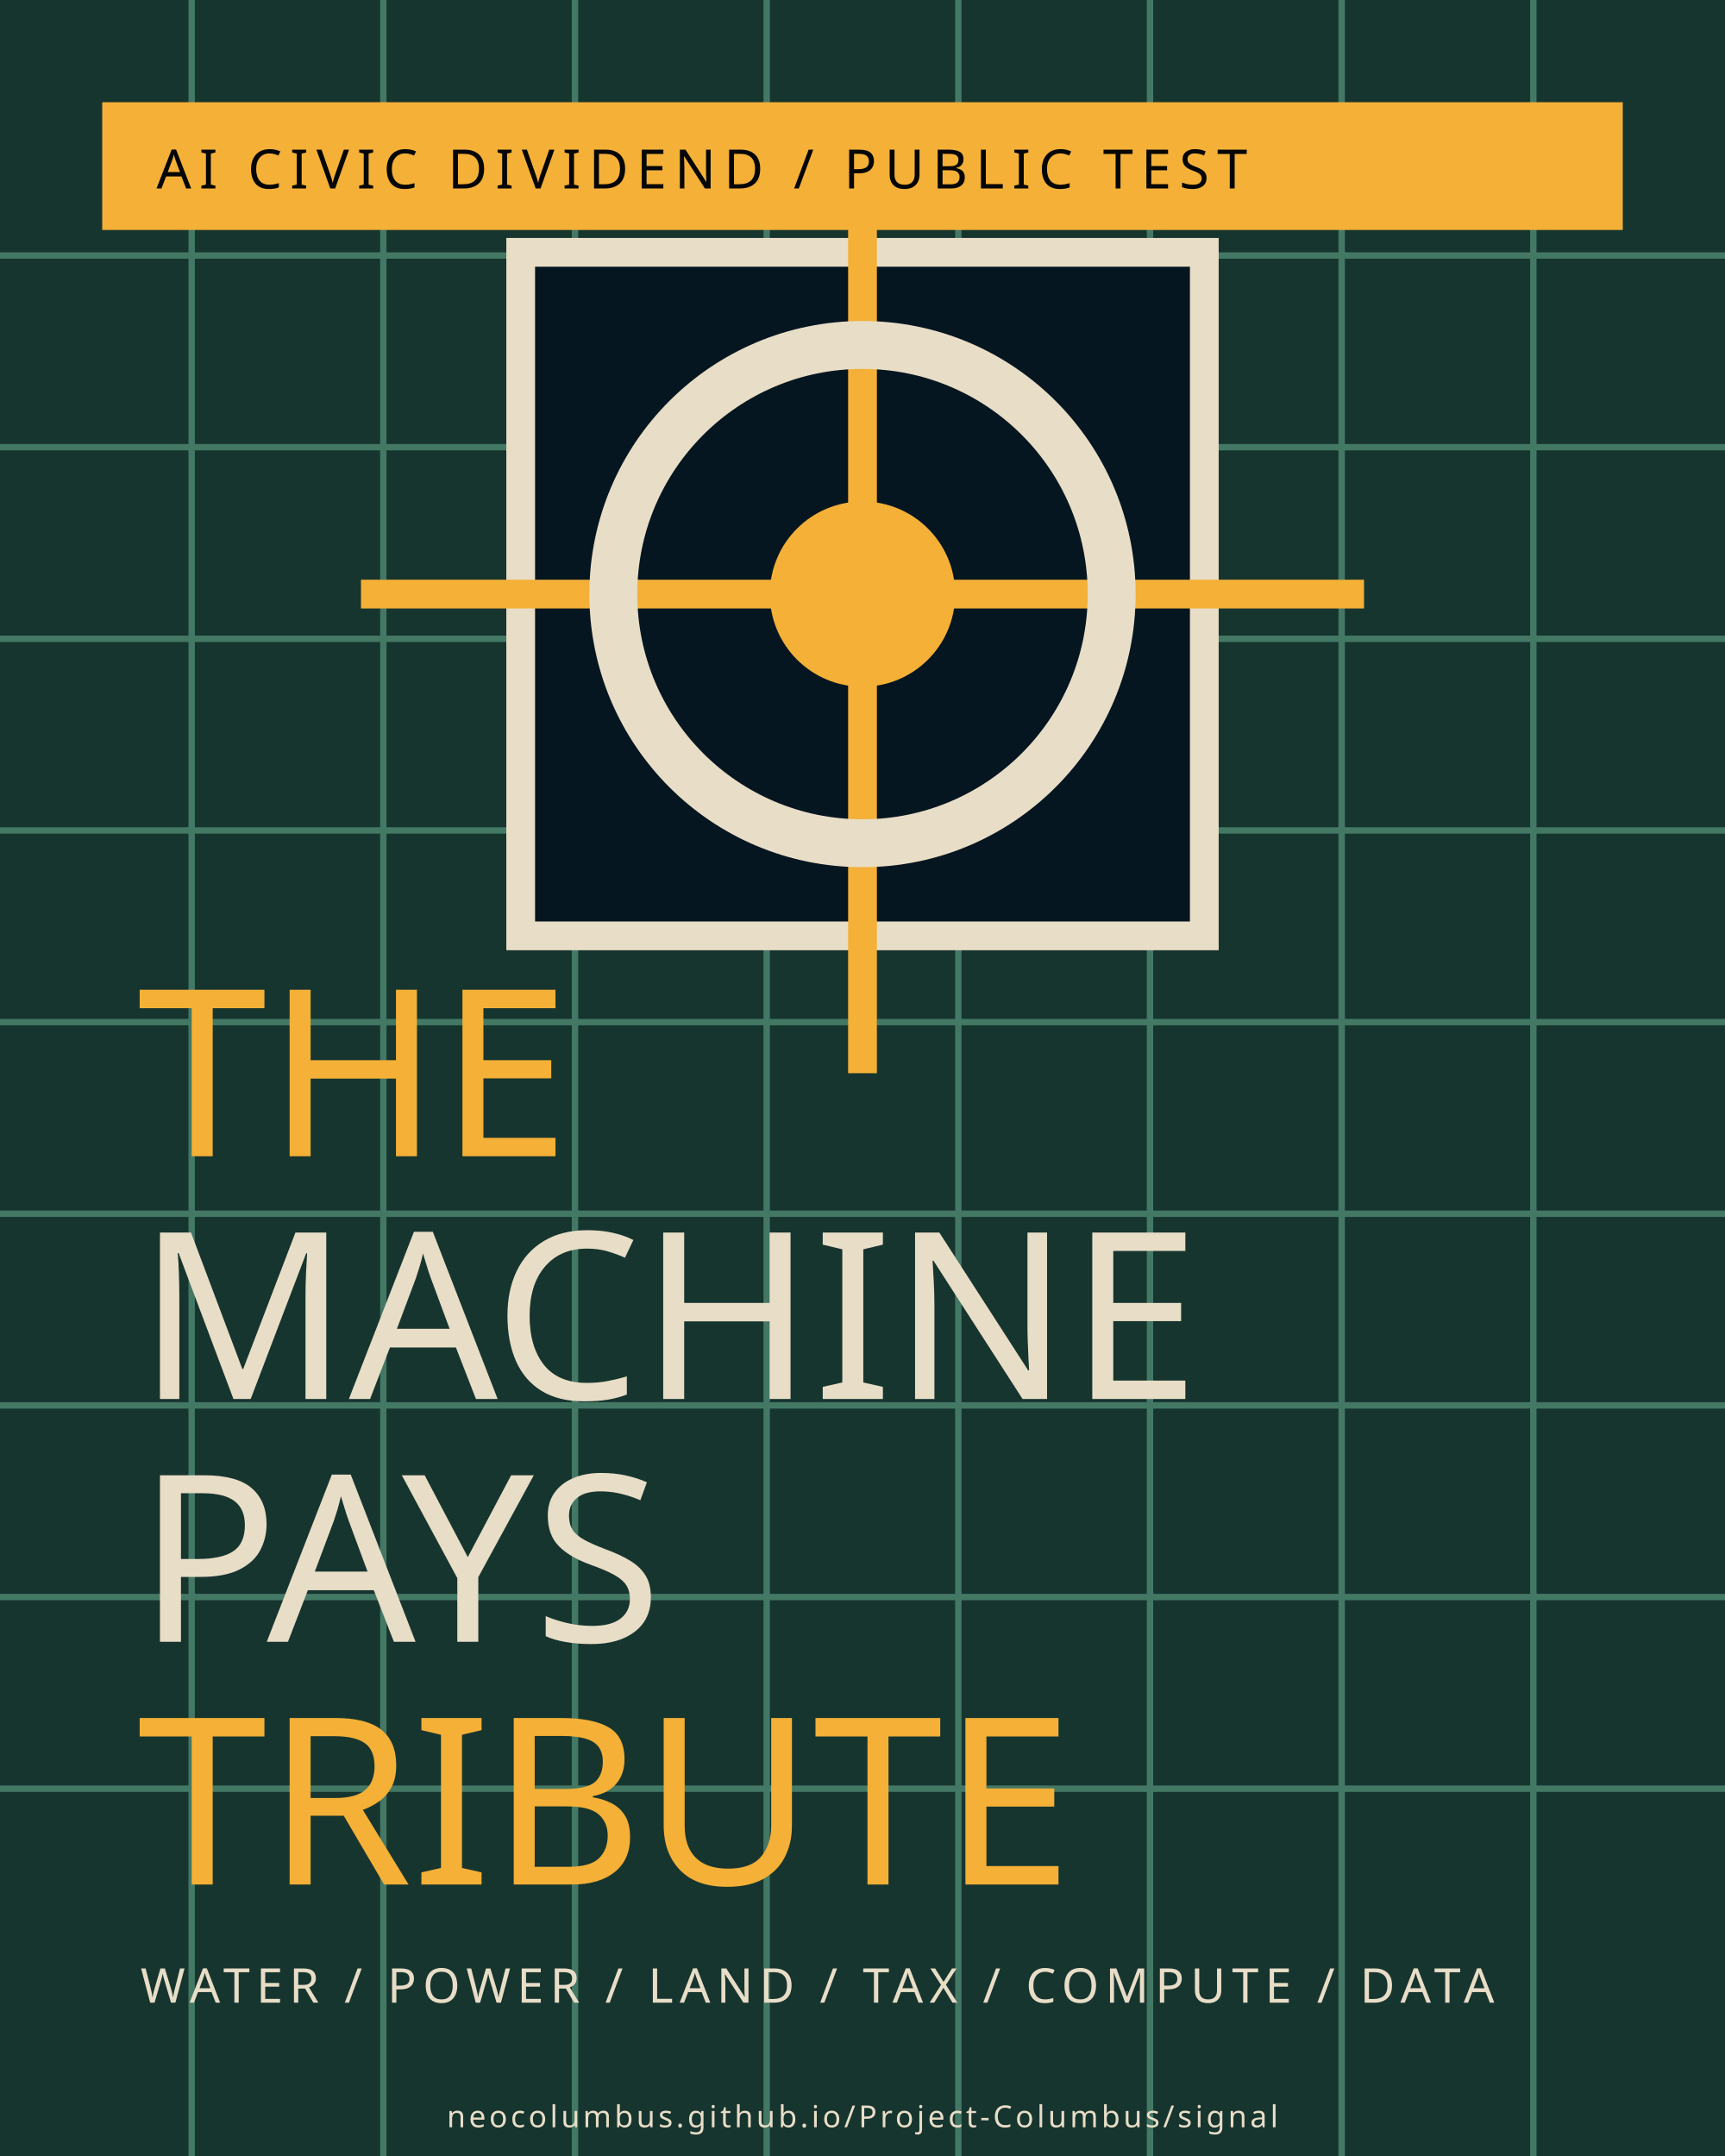
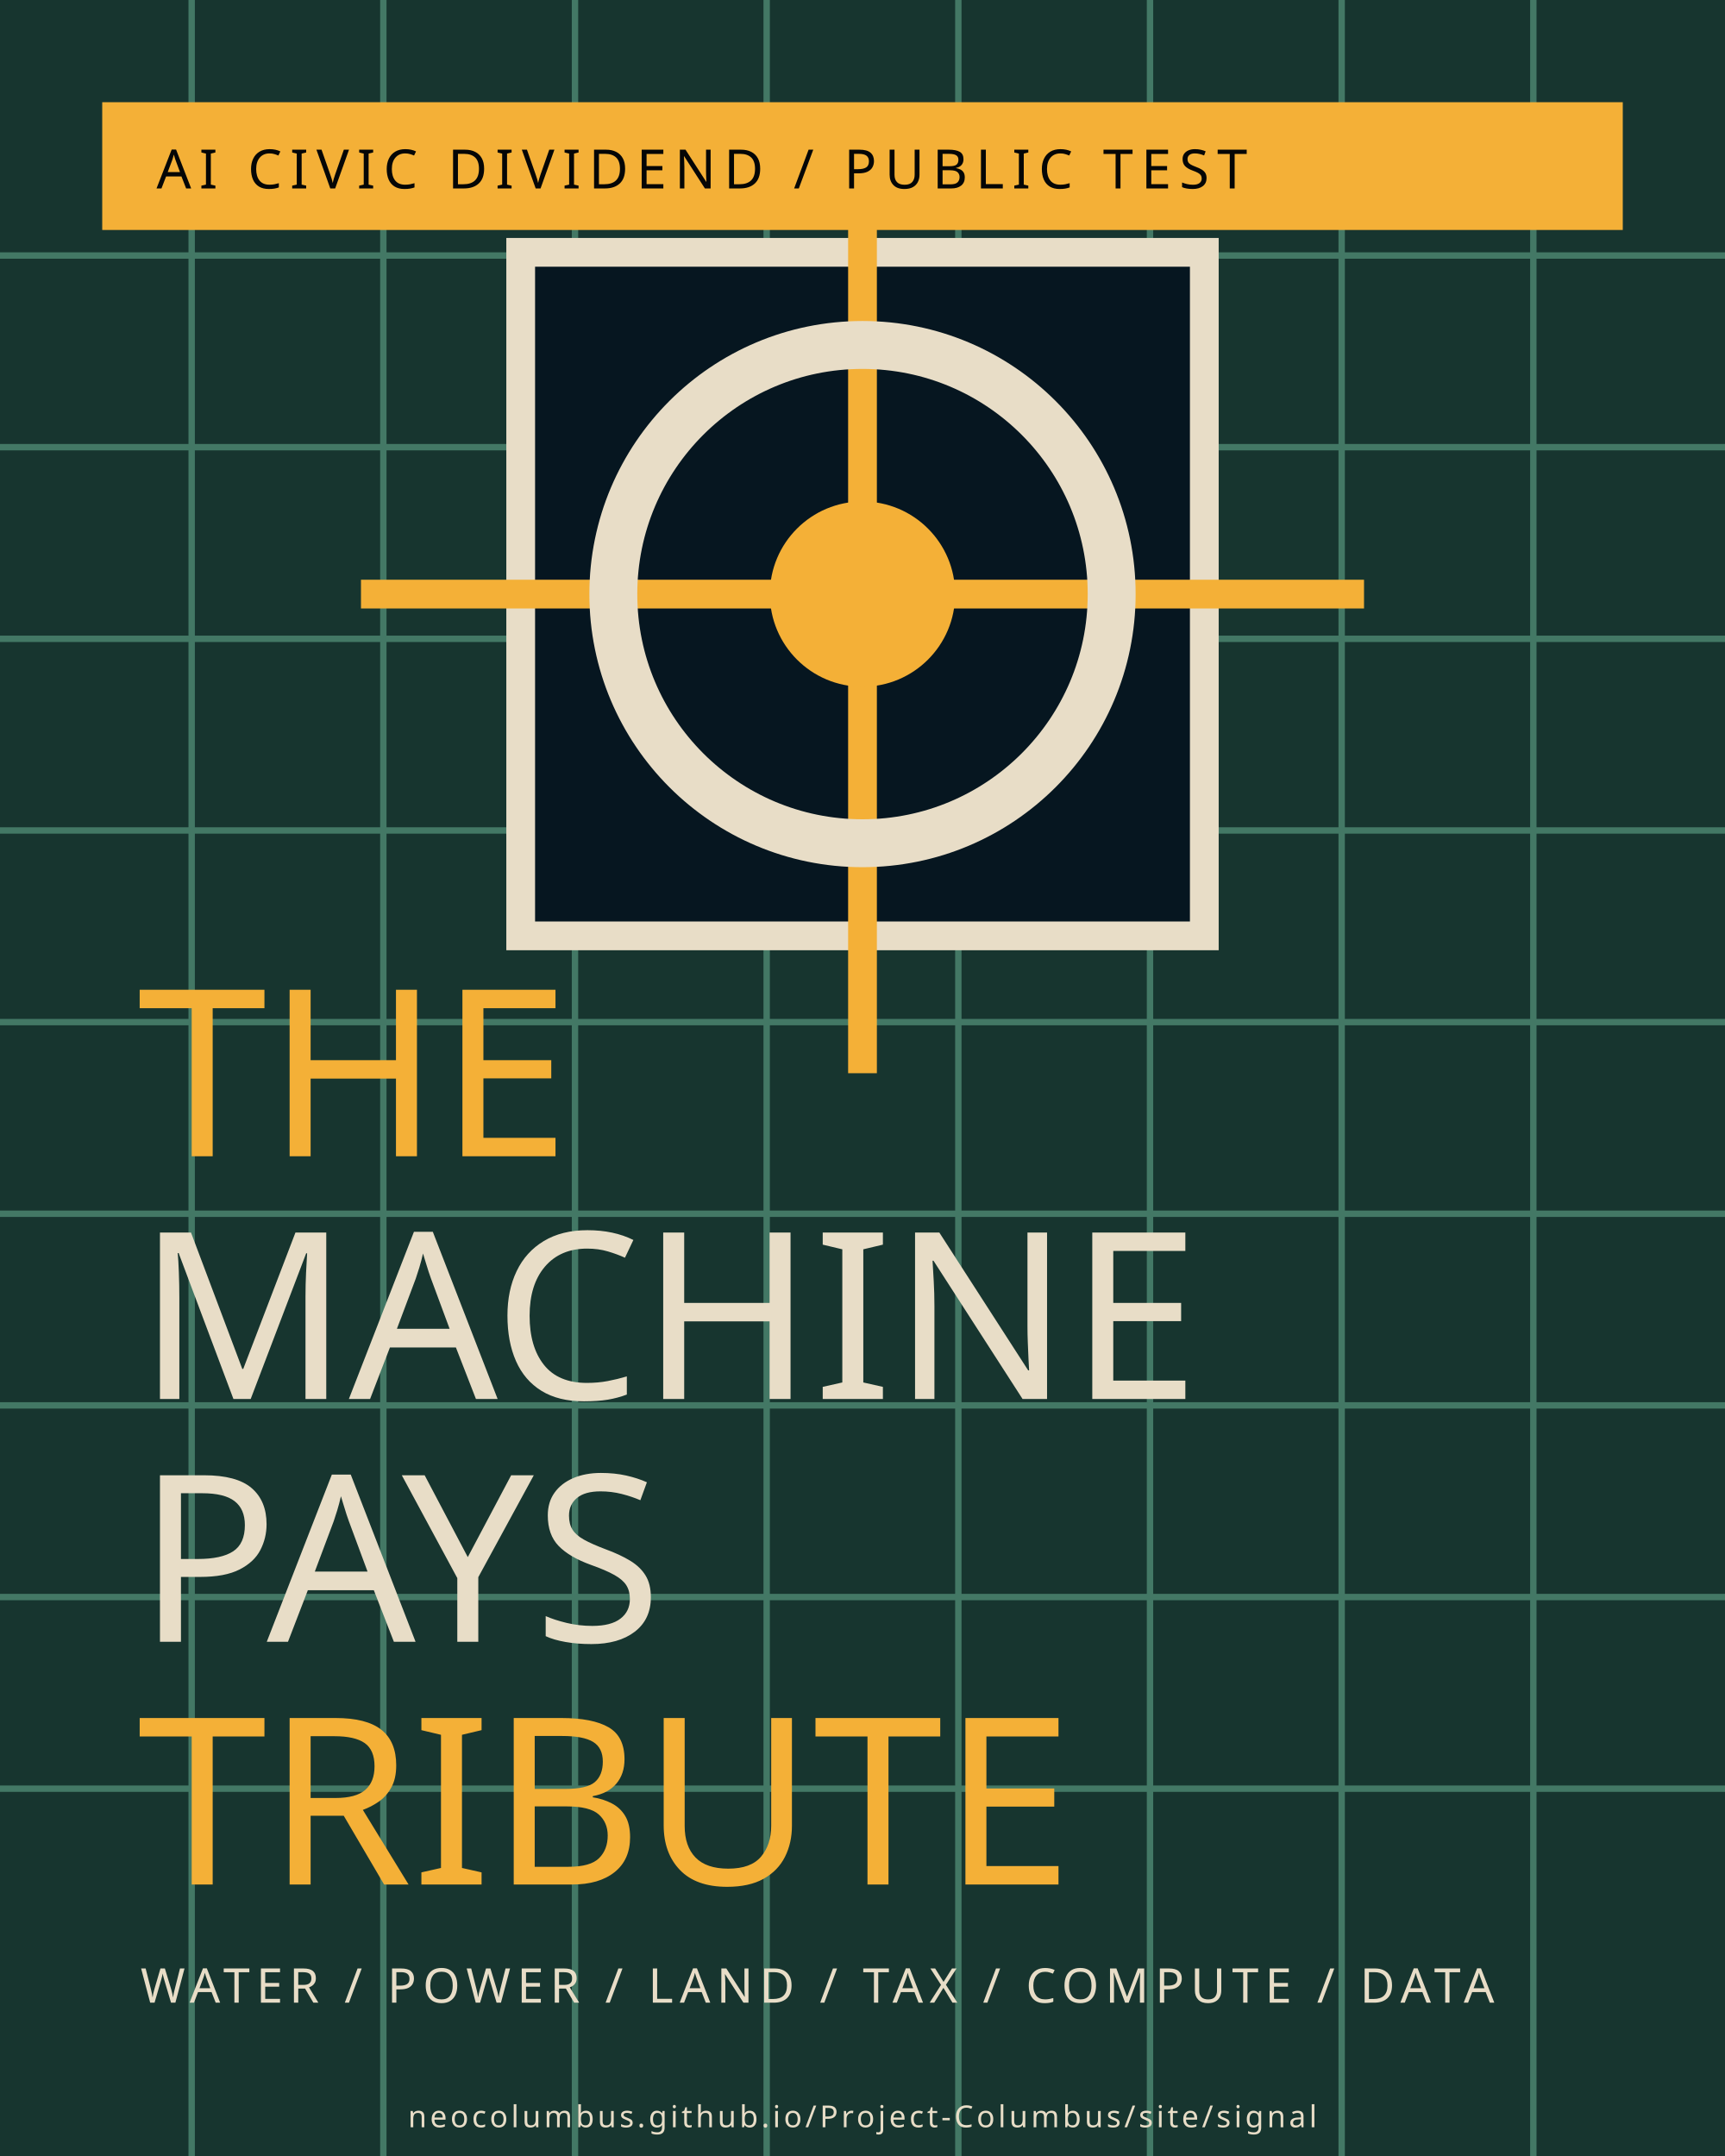
<svg xmlns="http://www.w3.org/2000/svg" viewBox="0 0 1080 1350" role="img" aria-labelledby="title desc">
  <rect width="1080" height="1350" fill="#17352F" />
  <g opacity="0.78">
    <path d="M0 160h1080M0 280h1080M0 400h1080M0 520h1080M0 640h1080M0 760h1080M0 880h1080M0 1000h1080M0 1120h1080" stroke="#4F8A74" stroke-width="4" />
    <path d="M120 0v1350M240 0v1350M360 0v1350M480 0v1350M600 0v1350M720 0v1350M840 0v1350M960 0v1350" stroke="#4F8A74" stroke-width="4" />
  </g>
  <g transform="translate(540 372)">
    <rect x="-214" y="-214" width="428" height="428" fill="#061620" stroke="#E8DDC7" stroke-width="18" />
    <path d="M-314 0h628M0-300v600" stroke="#F4B037" stroke-width="18" />
    <circle r="156" fill="none" stroke="#E8DDC7" stroke-width="30" />
    <circle r="58" fill="#F4B037" />
  </g>
  <rect x="64" y="64" width="952" height="80" fill="#F4B037" />
  <text x="98" y="118" fill="#050606" font-family="Arial Black, Impact, sans-serif" font-size="34" letter-spacing="5">AI CIVIC DIVIDEND / PUBLIC TEST</text>
  <text x="86" y="724" fill="#F4B037" font-family="Impact, Arial Black, sans-serif" font-size="146">THE</text>
  <text x="86" y="876" fill="#E8DDC7" font-family="Impact, Arial Black, sans-serif" font-size="146">MACHINE</text>
  <text x="86" y="1028" fill="#E8DDC7" font-family="Impact, Arial Black, sans-serif" font-size="146">PAYS</text>
  <text x="86" y="1180" fill="#F4B037" font-family="Impact, Arial Black, sans-serif" font-size="146">TRIBUTE</text>
  <text x="88" y="1254" fill="#E8DDC7" font-family="Arial Black, Impact, sans-serif" font-size="30" letter-spacing="4">WATER / POWER / LAND / TAX / COMPUTE / DATA</text>
-   <text x="540" y="1332" text-anchor="middle" fill="#E8DDC7" font-family="Arial Black, Impact, sans-serif" font-size="19" letter-spacing="2">neocolumbus.github.io/Project-Columbus/signal</text>
+   <text x="540" y="1332" text-anchor="middle" fill="#E8DDC7" font-family="Arial Black, Impact, sans-serif" font-size="19" letter-spacing="2">neocolumbus.github.io/Project-Columbus/site/signal</text>
</svg>
